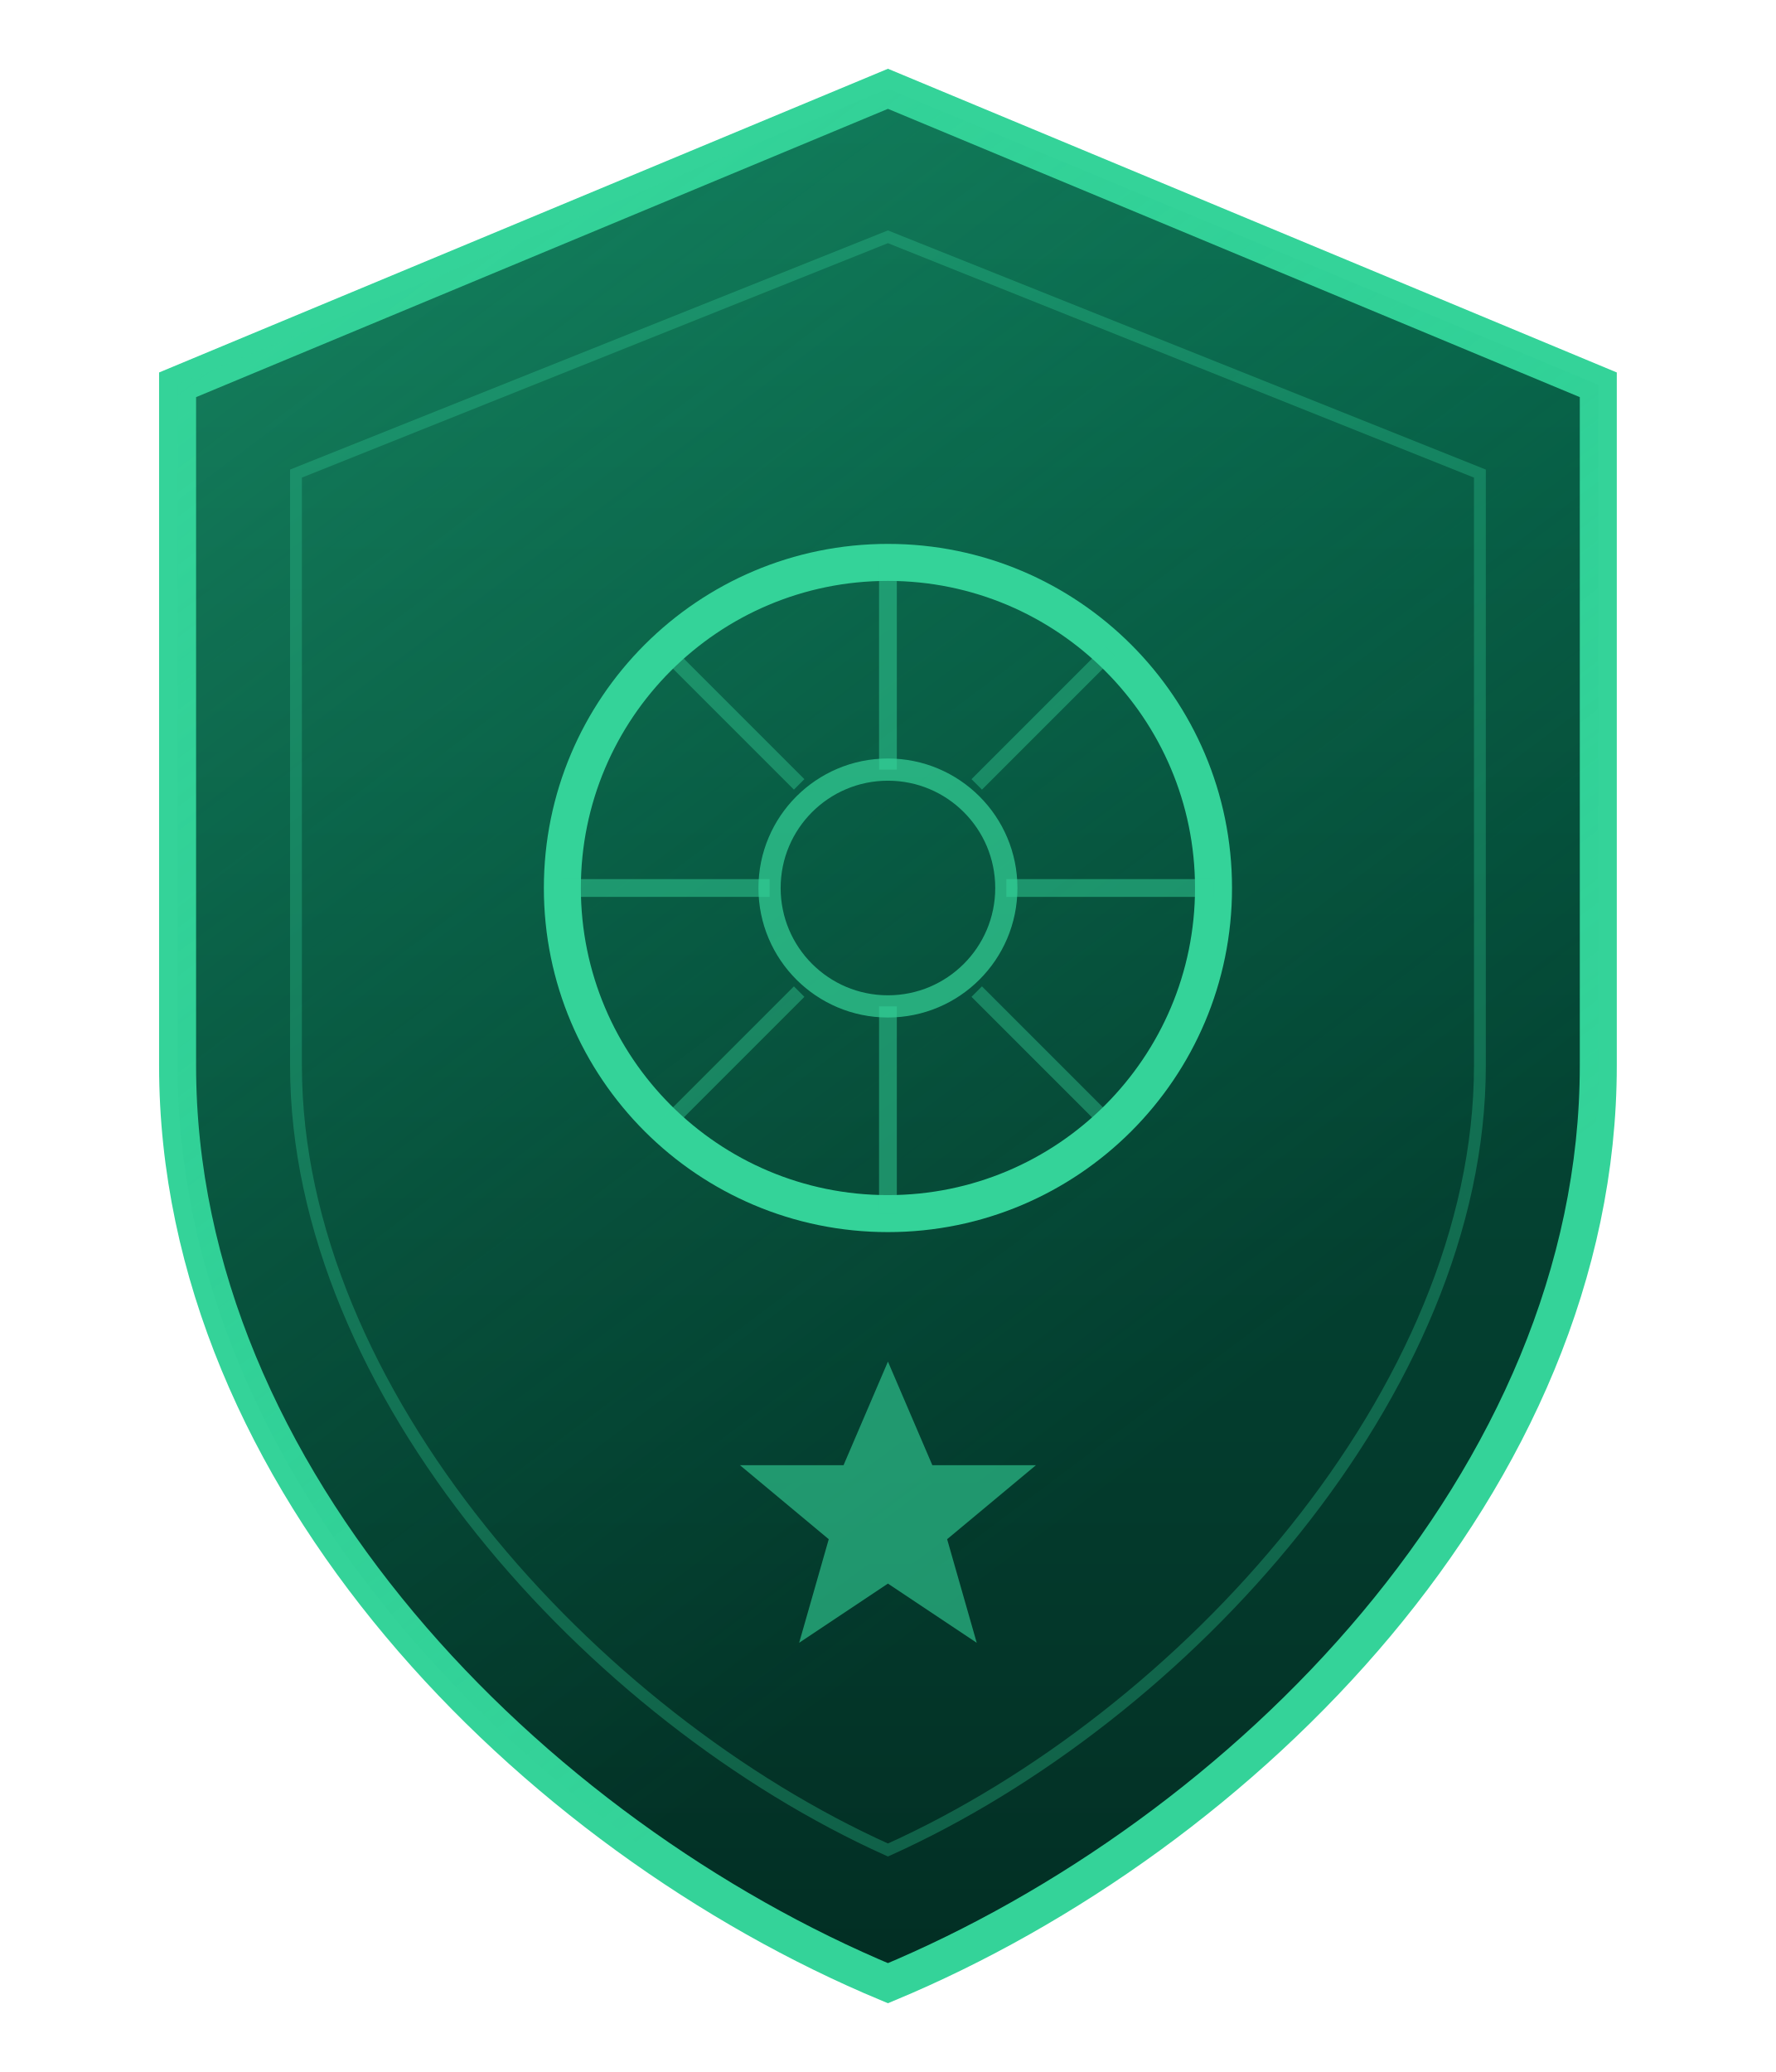
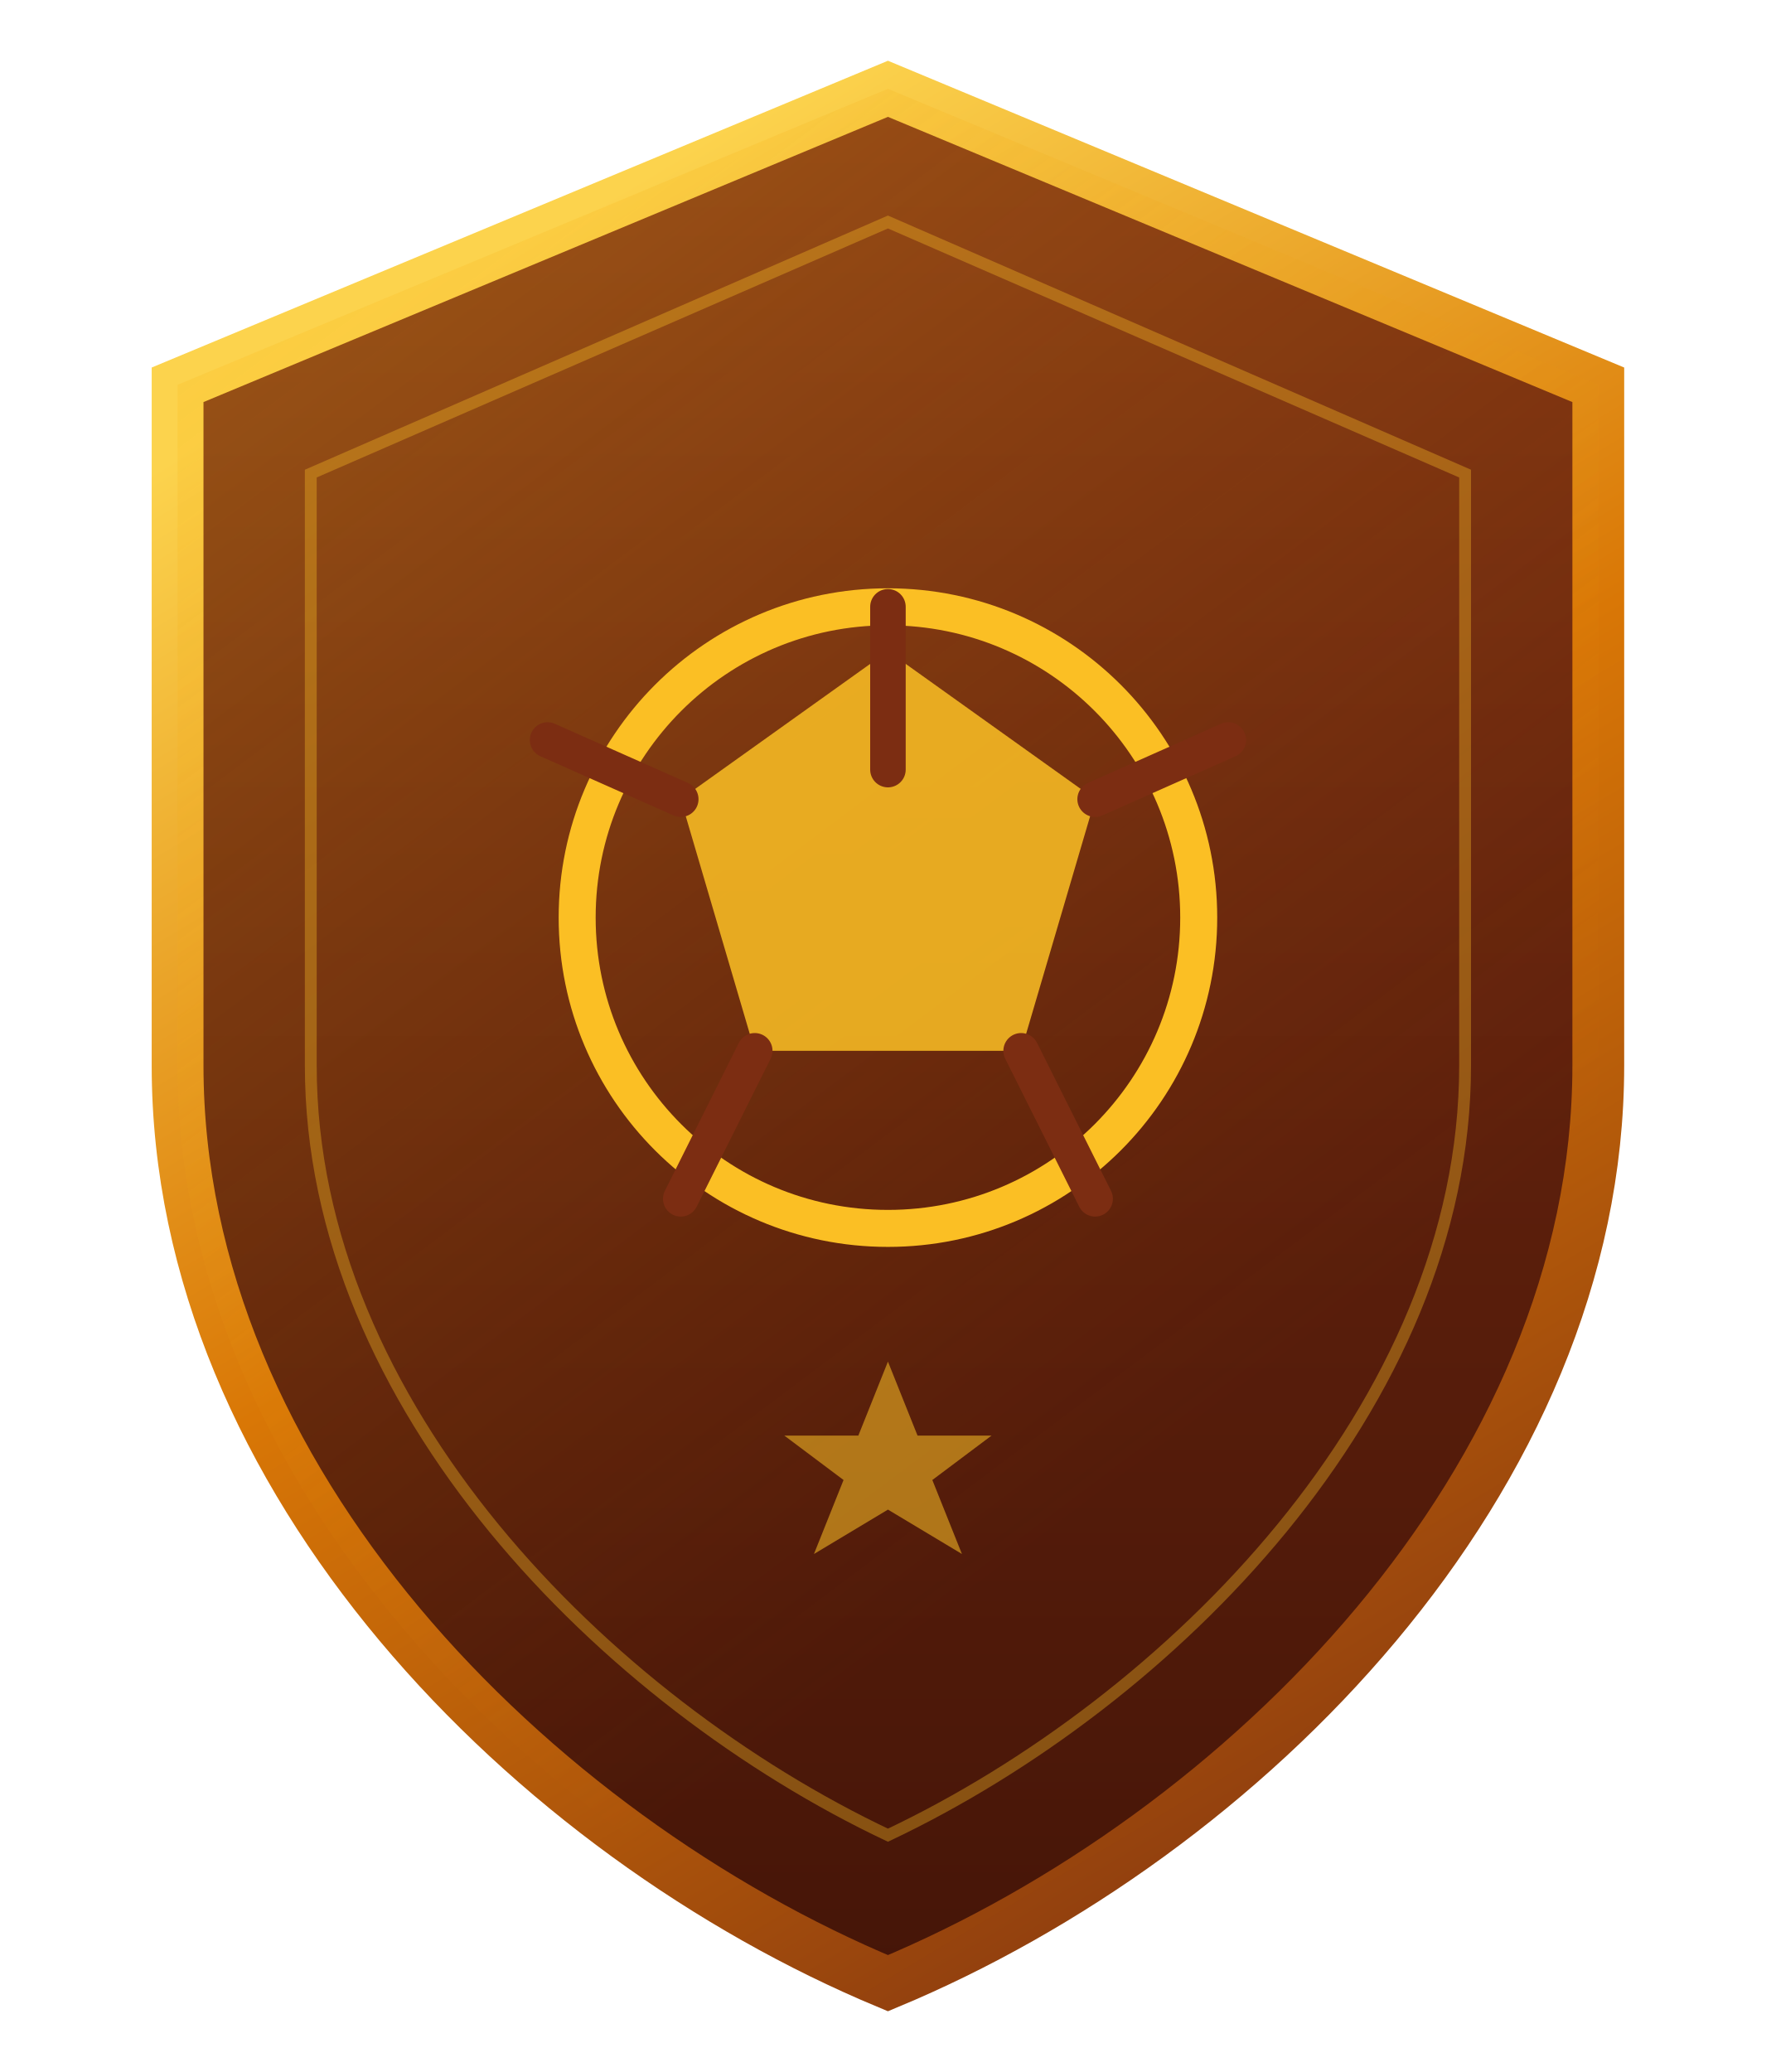
<svg xmlns="http://www.w3.org/2000/svg" viewBox="0 0 120 140" fill="none">
  <defs>
    <linearGradient id="af-bg" x1="60" y1="0" x2="60" y2="140" gradientUnits="userSpaceOnUse">
-       <stop offset="0%" stop-color="#065f46" />
-       <stop offset="100%" stop-color="#022c22" />
+       <stop offset="0" stop-color="#7c2d12" />
+       <stop offset="1" stop-color="#431407" />
+     </linearGradient>
+     <linearGradient id="af-met" x1="30" y1="20" x2="90" y2="120" gradientUnits="userSpaceOnUse">
+       <stop offset="0" stop-color="#fcd34d" />
+       <stop offset=".5" stop-color="#d97706" />
+       <stop offset="1" stop-color="#92400e" />
    </linearGradient>
    <linearGradient id="af-shine" x1="30" y1="10" x2="90" y2="90" gradientUnits="userSpaceOnUse">
-       <stop offset="0%" stop-color="#34d399" stop-opacity="0.3" />
-       <stop offset="100%" stop-color="#10b981" stop-opacity="0" />
+       <stop offset="0" stop-color="#fbbf24" stop-opacity=".28" />
+       <stop offset="1" stop-color="#d97706" stop-opacity="0" />
    </linearGradient>
  </defs>
-   <path d="M60 6L108 26V72C108 100 84 124 60 134C36 124 12 100 12 72V26L60 6Z" fill="url(#af-bg)" stroke="#34d399" stroke-width="2.5" />
+   <path d="M60 6L108 26V72C108 100 84 124 60 134C36 124 12 100 12 72V26L60 6Z" fill="url(#af-bg)" stroke="url(#af-met)" stroke-width="3.5" />
  <path d="M60 6L108 26V72C108 100 84 124 60 134C36 124 12 100 12 72V26L60 6Z" fill="url(#af-shine)" />
-   <path d="M60 16L100 32V72C100 94 80 116 60 125C40 116 20 94 20 72V32L60 16Z" fill="none" stroke="#34d399" stroke-width="0.8" opacity="0.3" />
-   <circle cx="60" cy="60" r="22" fill="none" stroke="#34d399" stroke-width="2.5" />
-   <circle cx="60" cy="60" r="8" fill="none" stroke="#34d399" stroke-width="1.5" opacity="0.7" />
-   <line x1="60" y1="38" x2="60" y2="52" stroke="#34d399" stroke-width="1.2" opacity="0.5" />
-   <line x1="60" y1="68" x2="60" y2="82" stroke="#34d399" stroke-width="1.2" opacity="0.5" />
-   <line x1="38" y1="60" x2="52" y2="60" stroke="#34d399" stroke-width="1.2" opacity="0.5" />
-   <line x1="68" y1="60" x2="82" y2="60" stroke="#34d399" stroke-width="1.2" opacity="0.5" />
-   <line x1="45" y1="44" x2="54" y2="53" stroke="#34d399" stroke-width="1" opacity="0.4" />
-   <line x1="75" y1="44" x2="66" y2="53" stroke="#34d399" stroke-width="1" opacity="0.4" />
-   <line x1="45" y1="76" x2="54" y2="67" stroke="#34d399" stroke-width="1" opacity="0.4" />
-   <line x1="75" y1="76" x2="66" y2="67" stroke="#34d399" stroke-width="1" opacity="0.4" />
-   <polygon points="60,92 63,99 70,99 64,104 66,111 60,107 54,111 56,104 50,99 57,99" fill="#34d399" opacity="0.6" />
+   <path d="M60 15L99 32V72C99 95 79 115 60 124C41 115 21 95 21 72V32L60 15Z" fill="none" stroke="#fbbf24" stroke-width="0.8" opacity=".35" />
+   <circle cx="60" cy="62" r="21" fill="none" stroke="#fbbf24" stroke-width="2.5" />
+   <path d="M60 44 l14 10 -5 17 h-18 l-5 -17 z" fill="#fbbf24" opacity=".85" />
+   <path d="M60 41 V52 M74 54 l9 -4 M69 71 l5 10 M51 71 l-5 10 M46 54 l-9 -4" stroke="#7c2d12" stroke-width="2.4" stroke-linecap="round" />
+   <polygon points="60,92 62,97 67,97 63,100 65,105 60,102 55,105 57,100 53,97 58,97" fill="#fbbf24" opacity=".55" />
</svg>
